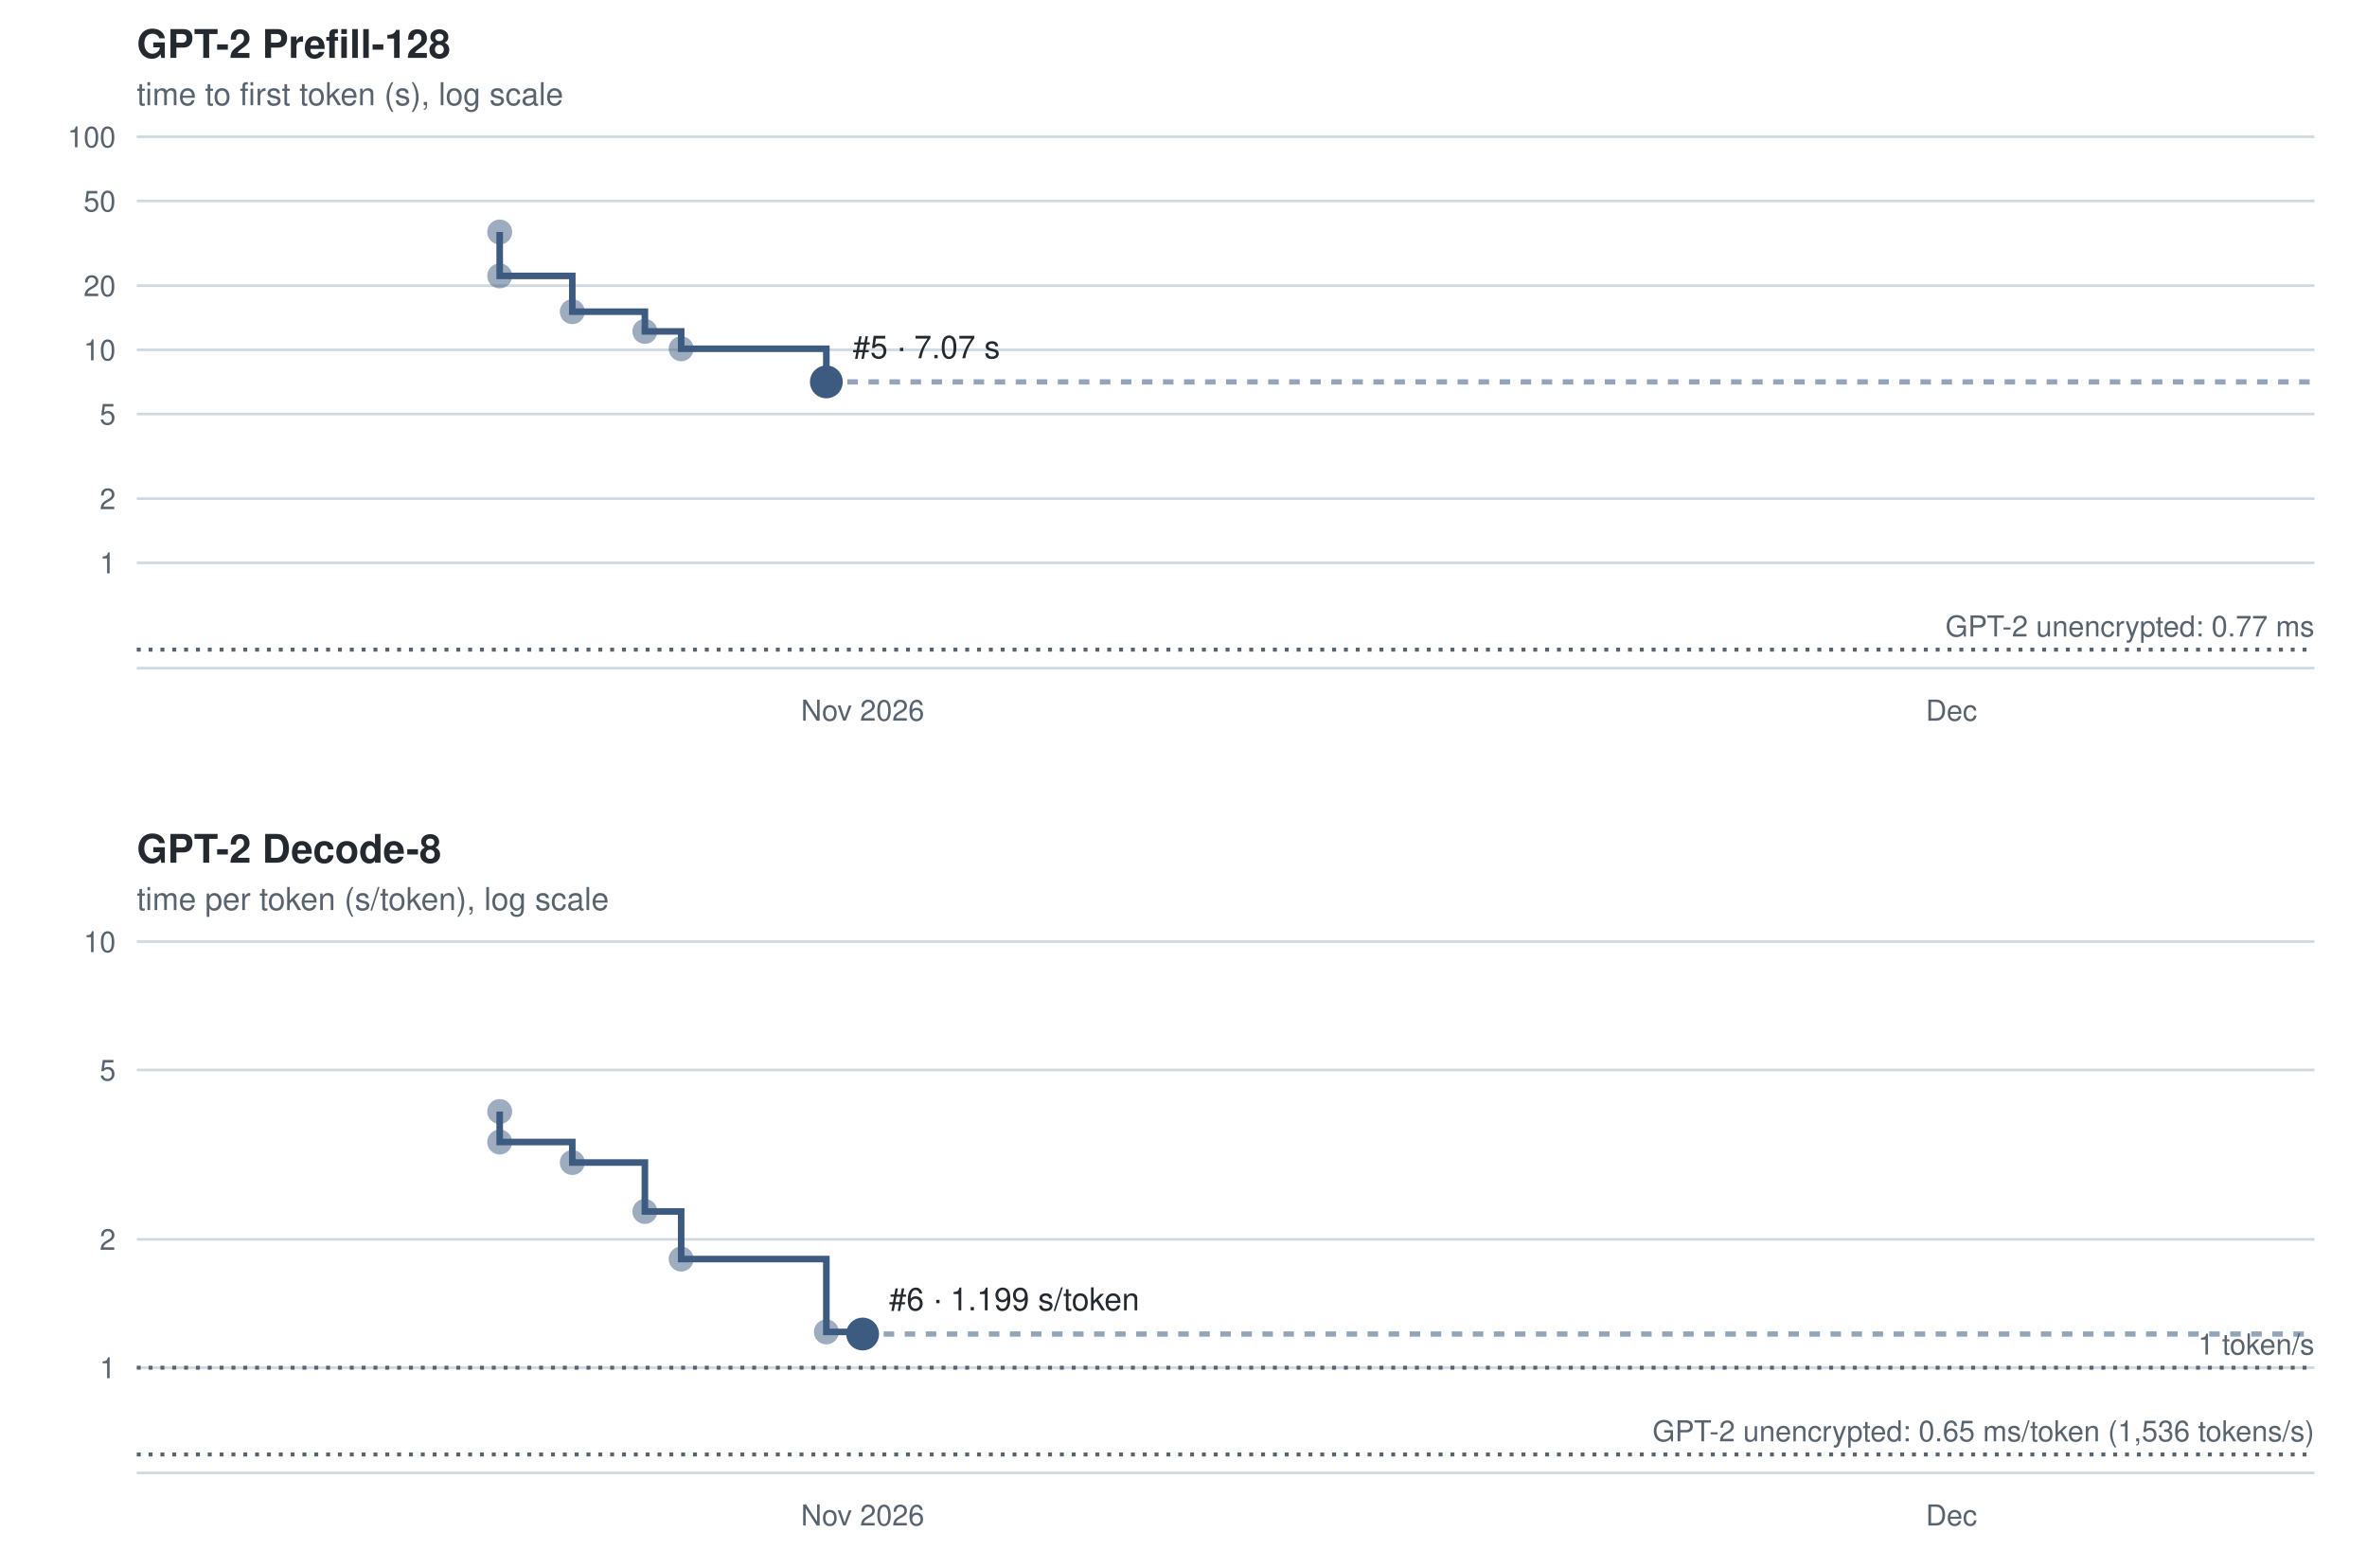
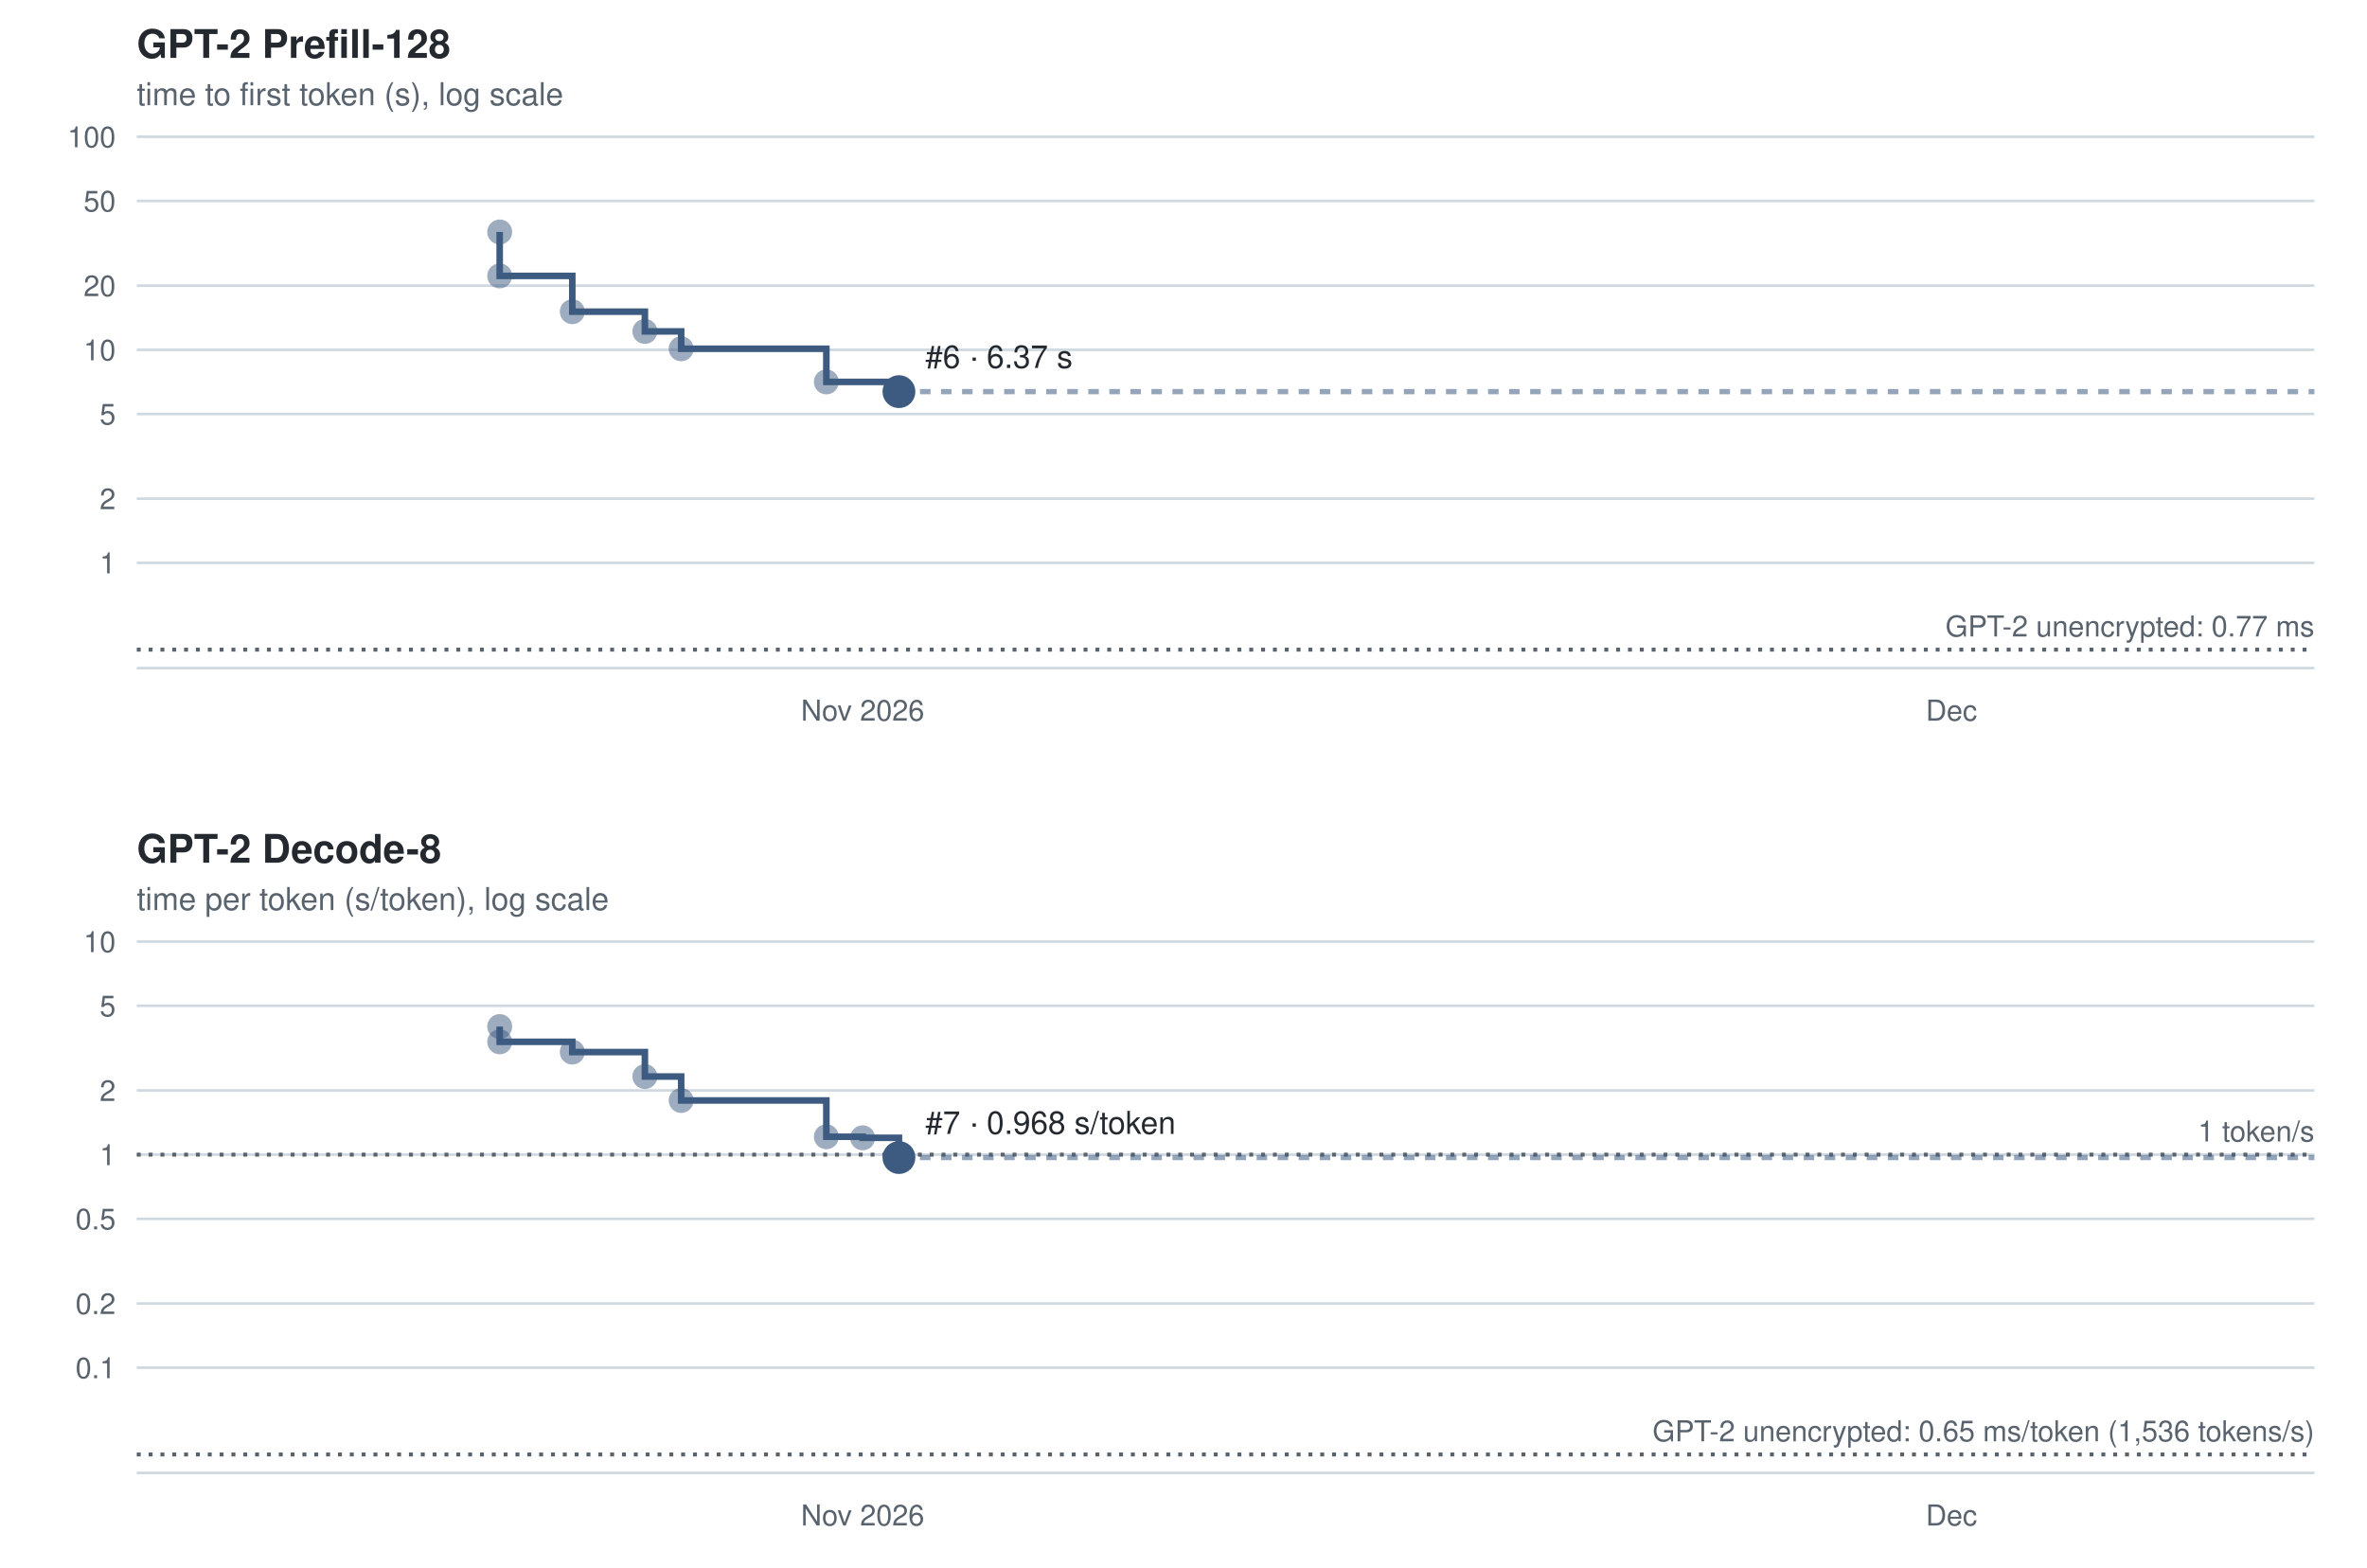
<svg xmlns="http://www.w3.org/2000/svg" viewBox="0 0 900 596" width="900" height="596" font-family="-apple-system,BlinkMacSystemFont,'Segoe UI',Helvetica,Arial,sans-serif" role="img" aria-label="Record progression of both tracks">
  <text fill="#24292f" x="52" y="22" font-size="15" font-weight="600">GPT-2 Prefill-128</text>
  <text fill="#59636e" x="52" y="40" font-size="12">time to first token (s), log scale</text>
  <line stroke="#d1d9e0" stroke-width="1" x1="52" x2="880" y1="214.0" y2="214.0" />
  <text fill="#59636e" x="44" y="218.0" font-size="11" text-anchor="end">1</text>
  <line stroke="#d1d9e0" stroke-width="1" x1="52" x2="880" y1="189.6" y2="189.6" />
  <text fill="#59636e" x="44" y="193.6" font-size="11" text-anchor="end">2</text>
  <line stroke="#d1d9e0" stroke-width="1" x1="52" x2="880" y1="157.4" y2="157.4" />
  <text fill="#59636e" x="44" y="161.4" font-size="11" text-anchor="end">5</text>
  <line stroke="#d1d9e0" stroke-width="1" x1="52" x2="880" y1="133.0" y2="133.0" />
  <text fill="#59636e" x="44" y="137.0" font-size="11" text-anchor="end">10</text>
  <line stroke="#d1d9e0" stroke-width="1" x1="52" x2="880" y1="108.6" y2="108.6" />
  <text fill="#59636e" x="44" y="112.6" font-size="11" text-anchor="end">20</text>
  <line stroke="#d1d9e0" stroke-width="1" x1="52" x2="880" y1="76.4" y2="76.4" />
  <text fill="#59636e" x="44" y="80.4" font-size="11" text-anchor="end">50</text>
  <line stroke="#d1d9e0" stroke-width="1" x1="52" x2="880" y1="52.0" y2="52.0" />
  <text fill="#59636e" x="44" y="56.0" font-size="11" text-anchor="end">100</text>
  <text fill="#59636e" x="328.0" y="274" font-size="11" text-anchor="middle">Nov 2026</text>
  <text fill="#59636e" x="742.0" y="274" font-size="11" text-anchor="middle">Dec</text>
  <line stroke="#d1d9e0" stroke-width="1" x1="52" x2="880" y1="254" y2="254" />
  <line stroke="#59636e" stroke-width="1.5" stroke-dasharray="1.5 3" x1="52" x2="880" y1="247.0" y2="247.0" />
  <text fill="#59636e" x="880" y="242.0" font-size="11" text-anchor="end">GPT-2 unencrypted: 0.77 ms</text>
-   <path fill="none" stroke="#3d5a80" stroke-width="2.5" d="M190.0,88.2H190.0V104.9H217.6V118.5H245.2V126.0H259.0V132.6H314.2V145.2" />
-   <path fill="none" stroke="#3d5a80" stroke-width="2" stroke-dasharray="4 4" opacity="0.55" d="M314.2,145.2H880" />
+   <path fill="none" stroke="#3d5a80" stroke-width="2.5" d="M190.0,88.2H190.0V104.9H217.6V118.5H245.2V126.0H259.0V132.6H314.2V145.2H341.8V148.9" />
+   <path fill="none" stroke="#3d5a80" stroke-width="2" stroke-dasharray="4 4" opacity="0.55" d="M341.8,148.9H880" />
  <circle fill="#3d5a80" stroke="#3d5a80" stroke-width="2.5" cx="190.0" cy="88.2" r="3.5" opacity="0.5" tabindex="0" data-tip="{&quot;title&quot;: &quot;#0 Perseus (FIDESlib)&quot;, &quot;value&quot;: &quot;35.78 s&quot;, &quot;date&quot;: &quot;2026-10-22&quot;, &quot;by&quot;: &quot;@alexzilligmm, @Davide-F5-Marincione&quot;}" />
  <circle fill="#3d5a80" stroke="#3d5a80" stroke-width="2.5" cx="190.0" cy="104.9" r="3.5" opacity="0.5" tabindex="0" data-tip="{&quot;title&quot;: &quot;#1 Perseus on perseus-core&quot;, &quot;value&quot;: &quot;22.22 s&quot;, &quot;date&quot;: &quot;2026-10-22&quot;, &quot;by&quot;: &quot;@alexzilligmm, @Davide-F5-Marincione&quot;}" />
  <circle fill="#3d5a80" stroke="#3d5a80" stroke-width="2.5" cx="217.6" cy="118.5" r="3.5" opacity="0.5" tabindex="0" data-tip="{&quot;title&quot;: &quot;#2 PackedPrefill&quot;, &quot;value&quot;: &quot;15.11 s&quot;, &quot;date&quot;: &quot;2026-10-24&quot;, &quot;by&quot;: &quot;@erodola&quot;}" />
  <circle fill="#3d5a80" stroke="#3d5a80" stroke-width="2.5" cx="245.2" cy="126.0" r="3.5" opacity="0.5" tabindex="0" data-tip="{&quot;title&quot;: &quot;#3 BabyStepPrefill&quot;, &quot;value&quot;: &quot;12.2 s&quot;, &quot;date&quot;: &quot;2026-10-26&quot;, &quot;by&quot;: &quot;@erodola&quot;}" />
  <circle fill="#3d5a80" stroke="#3d5a80" stroke-width="2.5" cx="259.0" cy="132.6" r="3.5" opacity="0.5" tabindex="0" data-tip="{&quot;title&quot;: &quot;#4 LeanChainPrefill&quot;, &quot;value&quot;: &quot;10.12 s&quot;, &quot;date&quot;: &quot;2026-10-27&quot;, &quot;by&quot;: &quot;@erodola&quot;}" />
-   <circle fill="#3d5a80" stroke="#3d5a80" stroke-width="2.5" cx="314.2" cy="145.2" r="5" tabindex="0" data-tip="{&quot;title&quot;: &quot;#5 LeanKeySwitch&quot;, &quot;value&quot;: &quot;7.07 s&quot;, &quot;date&quot;: &quot;2026-10-31&quot;, &quot;by&quot;: &quot;@alexzilligmm&quot;}" />
-   <text fill="#24292f" x="324.2" y="136.2" font-size="12">#5 · 7.07 s</text>
+   <circle fill="#3d5a80" stroke="#3d5a80" stroke-width="2.5" cx="314.2" cy="145.2" r="3.5" opacity="0.5" tabindex="0" data-tip="{&quot;title&quot;: &quot;#5 LeanKeySwitch&quot;, &quot;value&quot;: &quot;7.07 s&quot;, &quot;date&quot;: &quot;2026-10-31&quot;, &quot;by&quot;: &quot;@alexzilligmm&quot;}" />
+   <circle fill="#3d5a80" stroke="#3d5a80" stroke-width="2.5" cx="341.8" cy="148.9" r="5" tabindex="0" data-tip="{&quot;title&quot;: &quot;#6 FlippingToTokenPerSecond&quot;, &quot;value&quot;: &quot;6.37 s&quot;, &quot;date&quot;: &quot;2026-11-02&quot;, &quot;by&quot;: &quot;@alexzilligmm&quot;}" />
+   <text fill="#24292f" x="351.8" y="139.9" font-size="12">#6 · 6.37 s</text>
  <text fill="#24292f" x="52" y="328" font-size="15" font-weight="600">GPT-2 Decode-8</text>
  <text fill="#59636e" x="52" y="346" font-size="12">time per token (s/token), log scale</text>
  <line stroke="#d1d9e0" stroke-width="1" x1="52" x2="880" y1="520.0" y2="520.0" />
-   <text fill="#59636e" x="44" y="524.0" font-size="11" text-anchor="end">1</text>
-   <line stroke="#d1d9e0" stroke-width="1" x1="52" x2="880" y1="471.2" y2="471.2" />
-   <text fill="#59636e" x="44" y="475.2" font-size="11" text-anchor="end">2</text>
-   <line stroke="#d1d9e0" stroke-width="1" x1="52" x2="880" y1="406.8" y2="406.8" />
-   <text fill="#59636e" x="44" y="410.8" font-size="11" text-anchor="end">5</text>
+   <text fill="#59636e" x="44" y="524.0" font-size="11" text-anchor="end">0.1</text>
+   <line stroke="#d1d9e0" stroke-width="1" x1="52" x2="880" y1="495.6" y2="495.6" />
+   <text fill="#59636e" x="44" y="499.6" font-size="11" text-anchor="end">0.2</text>
+   <line stroke="#d1d9e0" stroke-width="1" x1="52" x2="880" y1="463.4" y2="463.4" />
+   <text fill="#59636e" x="44" y="467.4" font-size="11" text-anchor="end">0.5</text>
+   <line stroke="#d1d9e0" stroke-width="1" x1="52" x2="880" y1="439.0" y2="439.0" />
+   <text fill="#59636e" x="44" y="443.0" font-size="11" text-anchor="end">1</text>
+   <line stroke="#d1d9e0" stroke-width="1" x1="52" x2="880" y1="414.6" y2="414.6" />
+   <text fill="#59636e" x="44" y="418.6" font-size="11" text-anchor="end">2</text>
+   <line stroke="#d1d9e0" stroke-width="1" x1="52" x2="880" y1="382.4" y2="382.4" />
+   <text fill="#59636e" x="44" y="386.4" font-size="11" text-anchor="end">5</text>
  <line stroke="#d1d9e0" stroke-width="1" x1="52" x2="880" y1="358.0" y2="358.0" />
  <text fill="#59636e" x="44" y="362.0" font-size="11" text-anchor="end">10</text>
  <text fill="#59636e" x="328.0" y="580" font-size="11" text-anchor="middle">Nov 2026</text>
  <text fill="#59636e" x="742.0" y="580" font-size="11" text-anchor="middle">Dec</text>
  <line stroke="#d1d9e0" stroke-width="1" x1="52" x2="880" y1="560" y2="560" />
-   <line stroke="#59636e" stroke-width="1.5" stroke-dasharray="1.5 3" x1="52" x2="880" y1="520.0" y2="520.0" />
-   <text fill="#59636e" x="880" y="515.0" font-size="11" text-anchor="end">1 token/s</text>
+   <line stroke="#59636e" stroke-width="1.5" stroke-dasharray="1.5 3" x1="52" x2="880" y1="439.0" y2="439.0" />
+   <text fill="#59636e" x="880" y="434.0" font-size="11" text-anchor="end">1 token/s</text>
  <line stroke="#59636e" stroke-width="1.5" stroke-dasharray="1.5 3" x1="52" x2="880" y1="553.0" y2="553.0" />
  <text fill="#59636e" x="880" y="548.0" font-size="11" text-anchor="end">GPT-2 unencrypted: 0.65 ms/token (1,536 tokens/s)</text>
-   <path fill="none" stroke="#3d5a80" stroke-width="2.5" d="M190.0,422.6H190.0V434.2H217.6V442.0H245.2V460.6H259.0V478.7H314.2V506.4H328.0V507.2" />
-   <path fill="none" stroke="#3d5a80" stroke-width="2" stroke-dasharray="4 4" opacity="0.55" d="M328.0,507.2H880" />
-   <circle fill="#3d5a80" stroke="#3d5a80" stroke-width="2.5" cx="190.0" cy="422.6" r="3.5" opacity="0.5" tabindex="0" data-tip="{&quot;title&quot;: &quot;#0 Perseus (FIDESlib)&quot;, &quot;value&quot;: &quot;3.993 s/token&quot;, &quot;date&quot;: &quot;2026-10-22&quot;, &quot;by&quot;: &quot;@alexzilligmm, @Davide-F5-Marincione&quot;}" />
-   <circle fill="#3d5a80" stroke="#3d5a80" stroke-width="2.5" cx="190.0" cy="434.2" r="3.5" opacity="0.5" tabindex="0" data-tip="{&quot;title&quot;: &quot;#1 Perseus on perseus-core&quot;, &quot;value&quot;: &quot;3.384 s/token&quot;, &quot;date&quot;: &quot;2026-10-22&quot;, &quot;by&quot;: &quot;@alexzilligmm, @Davide-F5-Marincione&quot;}" />
-   <circle fill="#3d5a80" stroke="#3d5a80" stroke-width="2.5" cx="217.6" cy="442.0" r="3.5" opacity="0.5" tabindex="0" data-tip="{&quot;title&quot;: &quot;#2 FusedUnits&quot;, &quot;value&quot;: &quot;3.031 s/token&quot;, &quot;date&quot;: &quot;2026-10-24&quot;, &quot;by&quot;: &quot;@erodola&quot;}" />
-   <circle fill="#3d5a80" stroke="#3d5a80" stroke-width="2.5" cx="245.2" cy="460.6" r="3.5" opacity="0.5" tabindex="0" data-tip="{&quot;title&quot;: &quot;#3 FittedDecode&quot;, &quot;value&quot;: &quot;2.325 s/token&quot;, &quot;date&quot;: &quot;2026-10-26&quot;, &quot;by&quot;: &quot;@erodola&quot;}" />
-   <circle fill="#3d5a80" stroke="#3d5a80" stroke-width="2.5" cx="259.0" cy="478.7" r="3.5" opacity="0.5" tabindex="0" data-tip="{&quot;title&quot;: &quot;#4 LeanChainDecode&quot;, &quot;value&quot;: &quot;1.798 s/token&quot;, &quot;date&quot;: &quot;2026-10-27&quot;, &quot;by&quot;: &quot;@erodola&quot;}" />
-   <circle fill="#3d5a80" stroke="#3d5a80" stroke-width="2.5" cx="314.2" cy="506.4" r="3.5" opacity="0.5" tabindex="0" data-tip="{&quot;title&quot;: &quot;#5 LeanKeySwitch&quot;, &quot;value&quot;: &quot;1.213 s/token&quot;, &quot;date&quot;: &quot;2026-10-31&quot;, &quot;by&quot;: &quot;@alexzilligmm&quot;}" />
-   <circle fill="#3d5a80" stroke="#3d5a80" stroke-width="2.5" cx="328.0" cy="507.2" r="5" tabindex="0" data-tip="{&quot;title&quot;: &quot;#6 AlternatingChain&quot;, &quot;value&quot;: &quot;1.199 s/token&quot;, &quot;date&quot;: &quot;2026-11-01&quot;, &quot;by&quot;: &quot;@erodola&quot;}" />
-   <text fill="#24292f" x="338.0" y="498.2" font-size="12">#6 · 1.199 s/token</text>
+   <path fill="none" stroke="#3d5a80" stroke-width="2.5" d="M190.0,390.3H190.0V396.1H217.6V400.0H245.2V409.3H259.0V418.4H314.2V432.2H328.0V432.6H341.8V440.1" />
+   <path fill="none" stroke="#3d5a80" stroke-width="2" stroke-dasharray="4 4" opacity="0.55" d="M341.8,440.1H880" />
+   <circle fill="#3d5a80" stroke="#3d5a80" stroke-width="2.5" cx="190.0" cy="390.3" r="3.5" opacity="0.5" tabindex="0" data-tip="{&quot;title&quot;: &quot;#0 Perseus (FIDESlib)&quot;, &quot;value&quot;: &quot;3.993 s/token&quot;, &quot;date&quot;: &quot;2026-10-22&quot;, &quot;by&quot;: &quot;@alexzilligmm, @Davide-F5-Marincione&quot;}" />
+   <circle fill="#3d5a80" stroke="#3d5a80" stroke-width="2.5" cx="190.0" cy="396.1" r="3.5" opacity="0.5" tabindex="0" data-tip="{&quot;title&quot;: &quot;#1 Perseus on perseus-core&quot;, &quot;value&quot;: &quot;3.384 s/token&quot;, &quot;date&quot;: &quot;2026-10-22&quot;, &quot;by&quot;: &quot;@alexzilligmm, @Davide-F5-Marincione&quot;}" />
+   <circle fill="#3d5a80" stroke="#3d5a80" stroke-width="2.5" cx="217.6" cy="400.0" r="3.5" opacity="0.5" tabindex="0" data-tip="{&quot;title&quot;: &quot;#2 FusedUnits&quot;, &quot;value&quot;: &quot;3.031 s/token&quot;, &quot;date&quot;: &quot;2026-10-24&quot;, &quot;by&quot;: &quot;@erodola&quot;}" />
+   <circle fill="#3d5a80" stroke="#3d5a80" stroke-width="2.5" cx="245.2" cy="409.3" r="3.5" opacity="0.5" tabindex="0" data-tip="{&quot;title&quot;: &quot;#3 FittedDecode&quot;, &quot;value&quot;: &quot;2.325 s/token&quot;, &quot;date&quot;: &quot;2026-10-26&quot;, &quot;by&quot;: &quot;@erodola&quot;}" />
+   <circle fill="#3d5a80" stroke="#3d5a80" stroke-width="2.5" cx="259.0" cy="418.4" r="3.5" opacity="0.5" tabindex="0" data-tip="{&quot;title&quot;: &quot;#4 LeanChainDecode&quot;, &quot;value&quot;: &quot;1.798 s/token&quot;, &quot;date&quot;: &quot;2026-10-27&quot;, &quot;by&quot;: &quot;@erodola&quot;}" />
+   <circle fill="#3d5a80" stroke="#3d5a80" stroke-width="2.5" cx="314.2" cy="432.2" r="3.5" opacity="0.5" tabindex="0" data-tip="{&quot;title&quot;: &quot;#5 LeanKeySwitch&quot;, &quot;value&quot;: &quot;1.213 s/token&quot;, &quot;date&quot;: &quot;2026-10-31&quot;, &quot;by&quot;: &quot;@alexzilligmm&quot;}" />
+   <circle fill="#3d5a80" stroke="#3d5a80" stroke-width="2.5" cx="328.0" cy="432.6" r="3.5" opacity="0.5" tabindex="0" data-tip="{&quot;title&quot;: &quot;#6 AlternatingChain&quot;, &quot;value&quot;: &quot;1.199 s/token&quot;, &quot;date&quot;: &quot;2026-11-01&quot;, &quot;by&quot;: &quot;@erodola&quot;}" />
+   <circle fill="#3d5a80" stroke="#3d5a80" stroke-width="2.5" cx="341.8" cy="440.1" r="5" tabindex="0" data-tip="{&quot;title&quot;: &quot;#7 FlippingToTokenPerSecond&quot;, &quot;value&quot;: &quot;0.968 s/token&quot;, &quot;date&quot;: &quot;2026-11-02&quot;, &quot;by&quot;: &quot;@alexzilligmm&quot;}" />
+   <text fill="#24292f" x="351.8" y="431.1" font-size="12">#7 · 0.968 s/token</text>
</svg>
